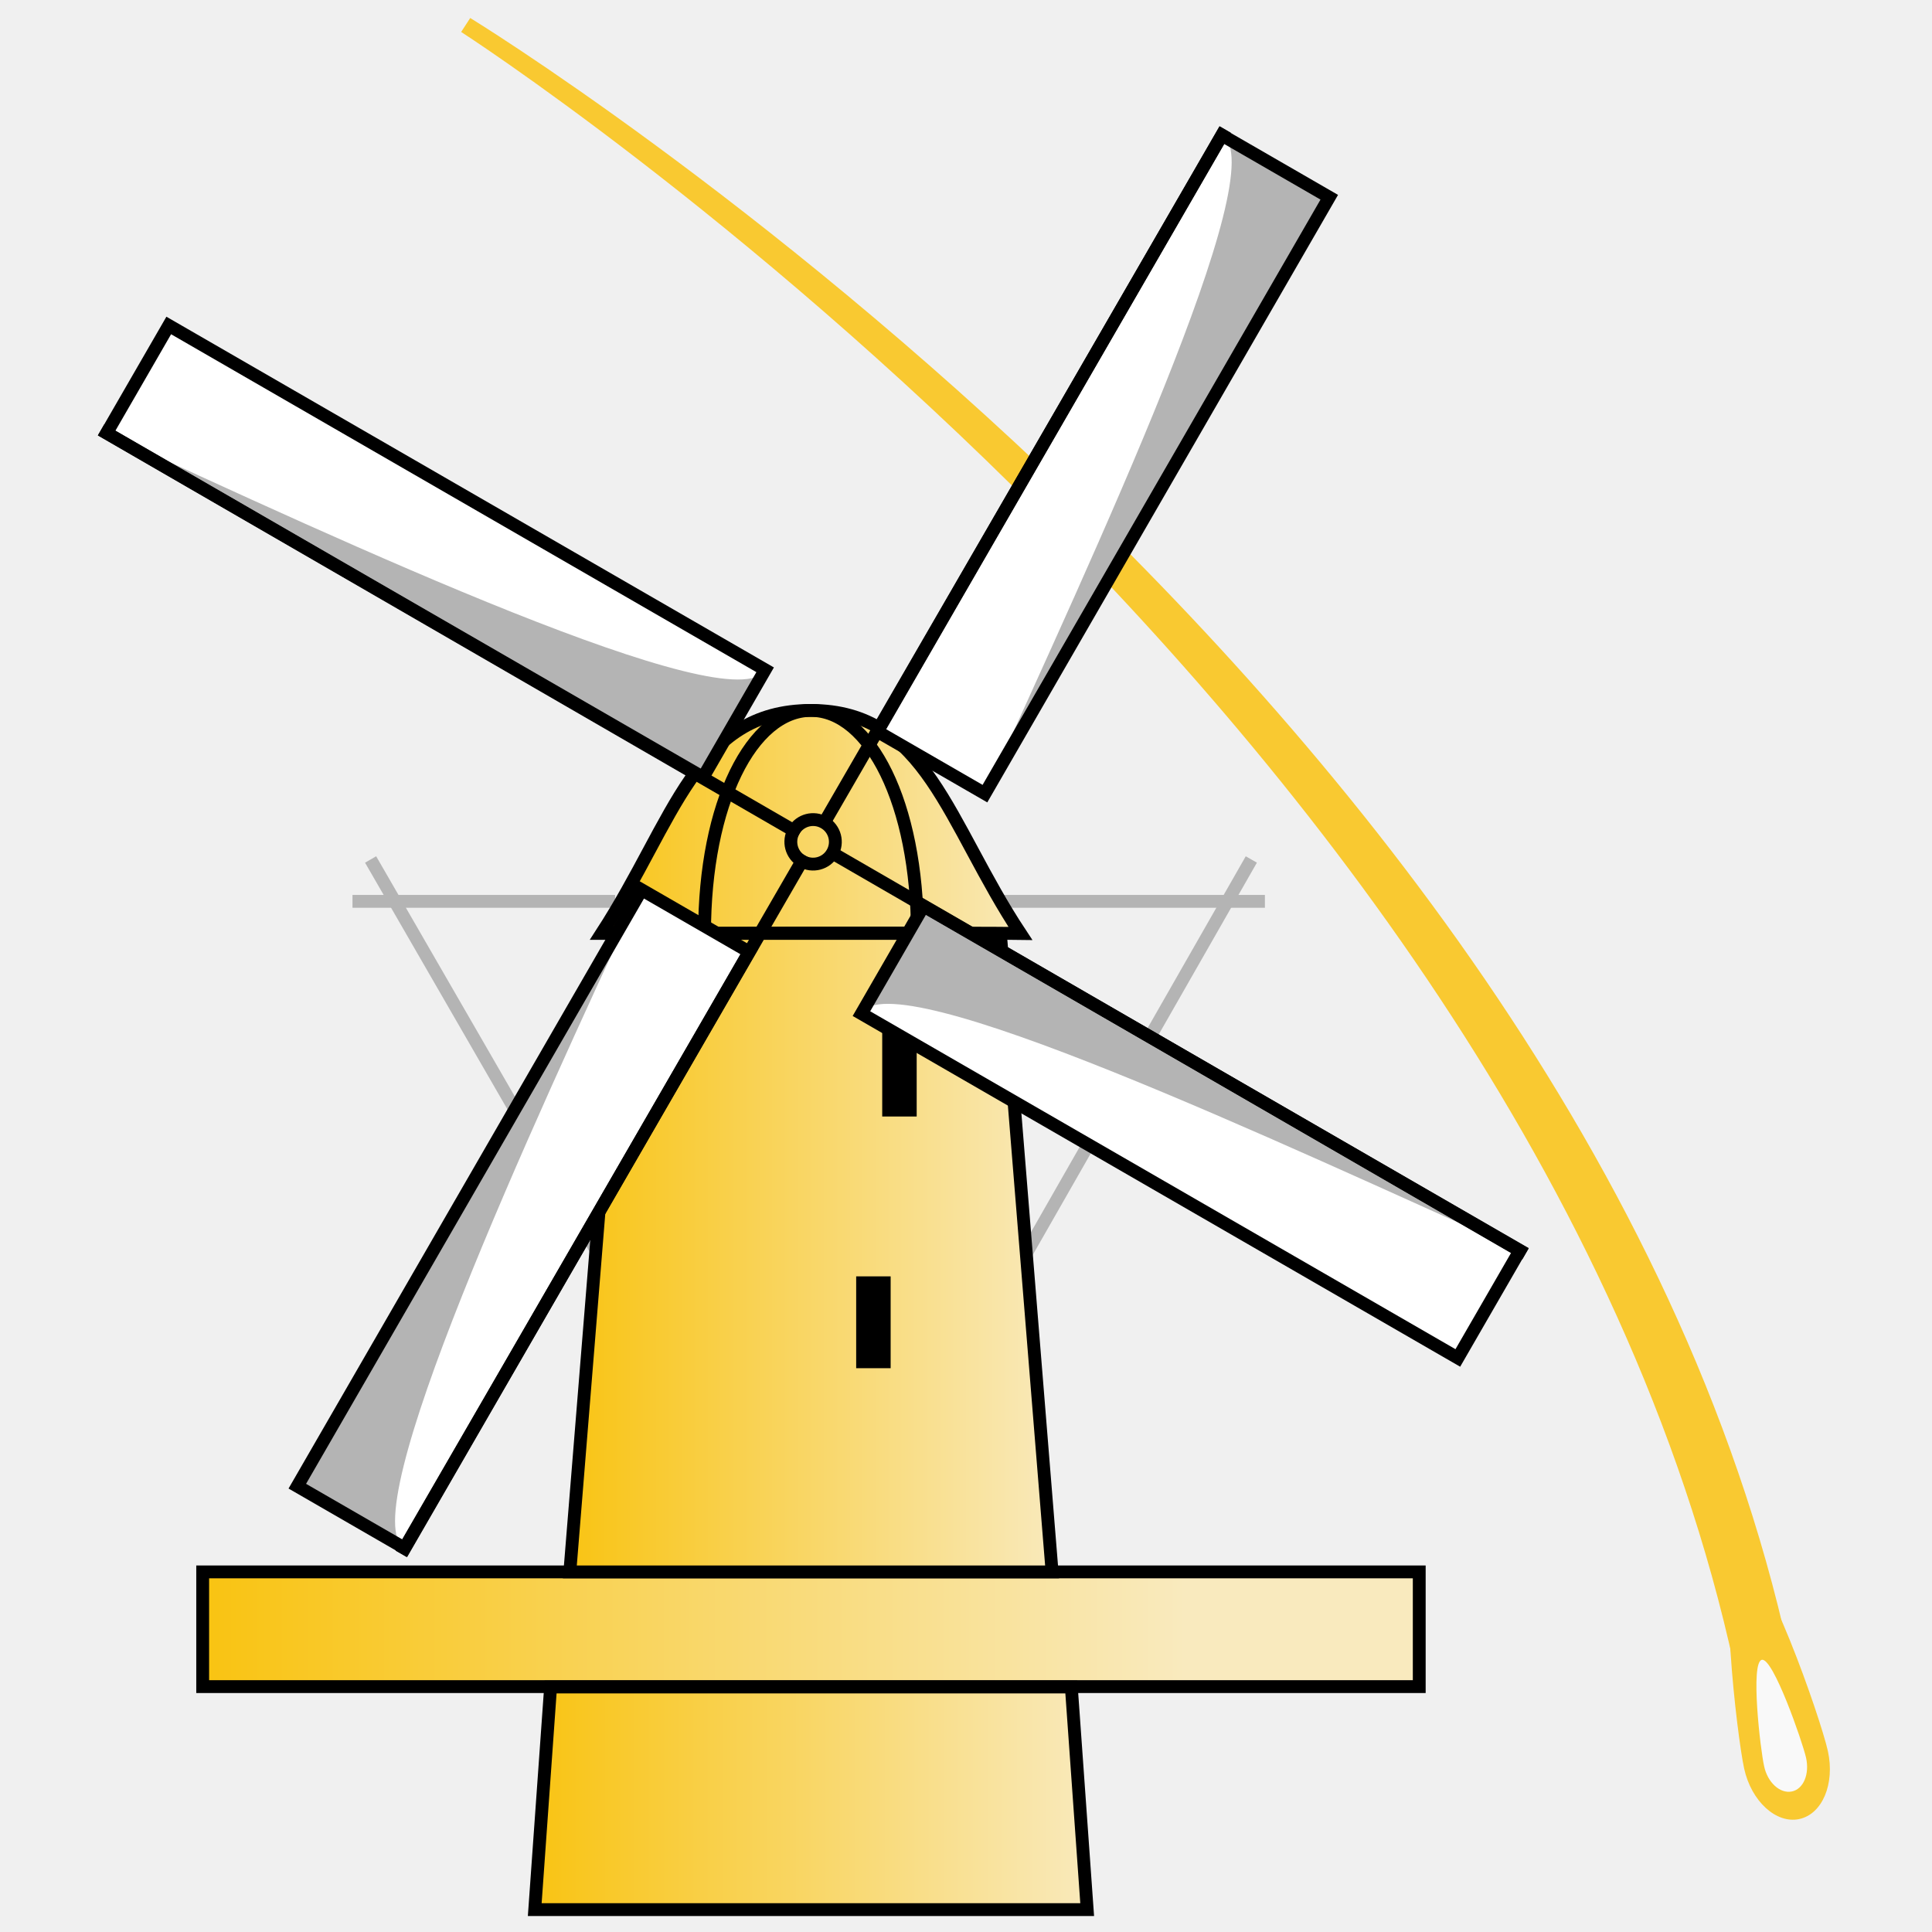
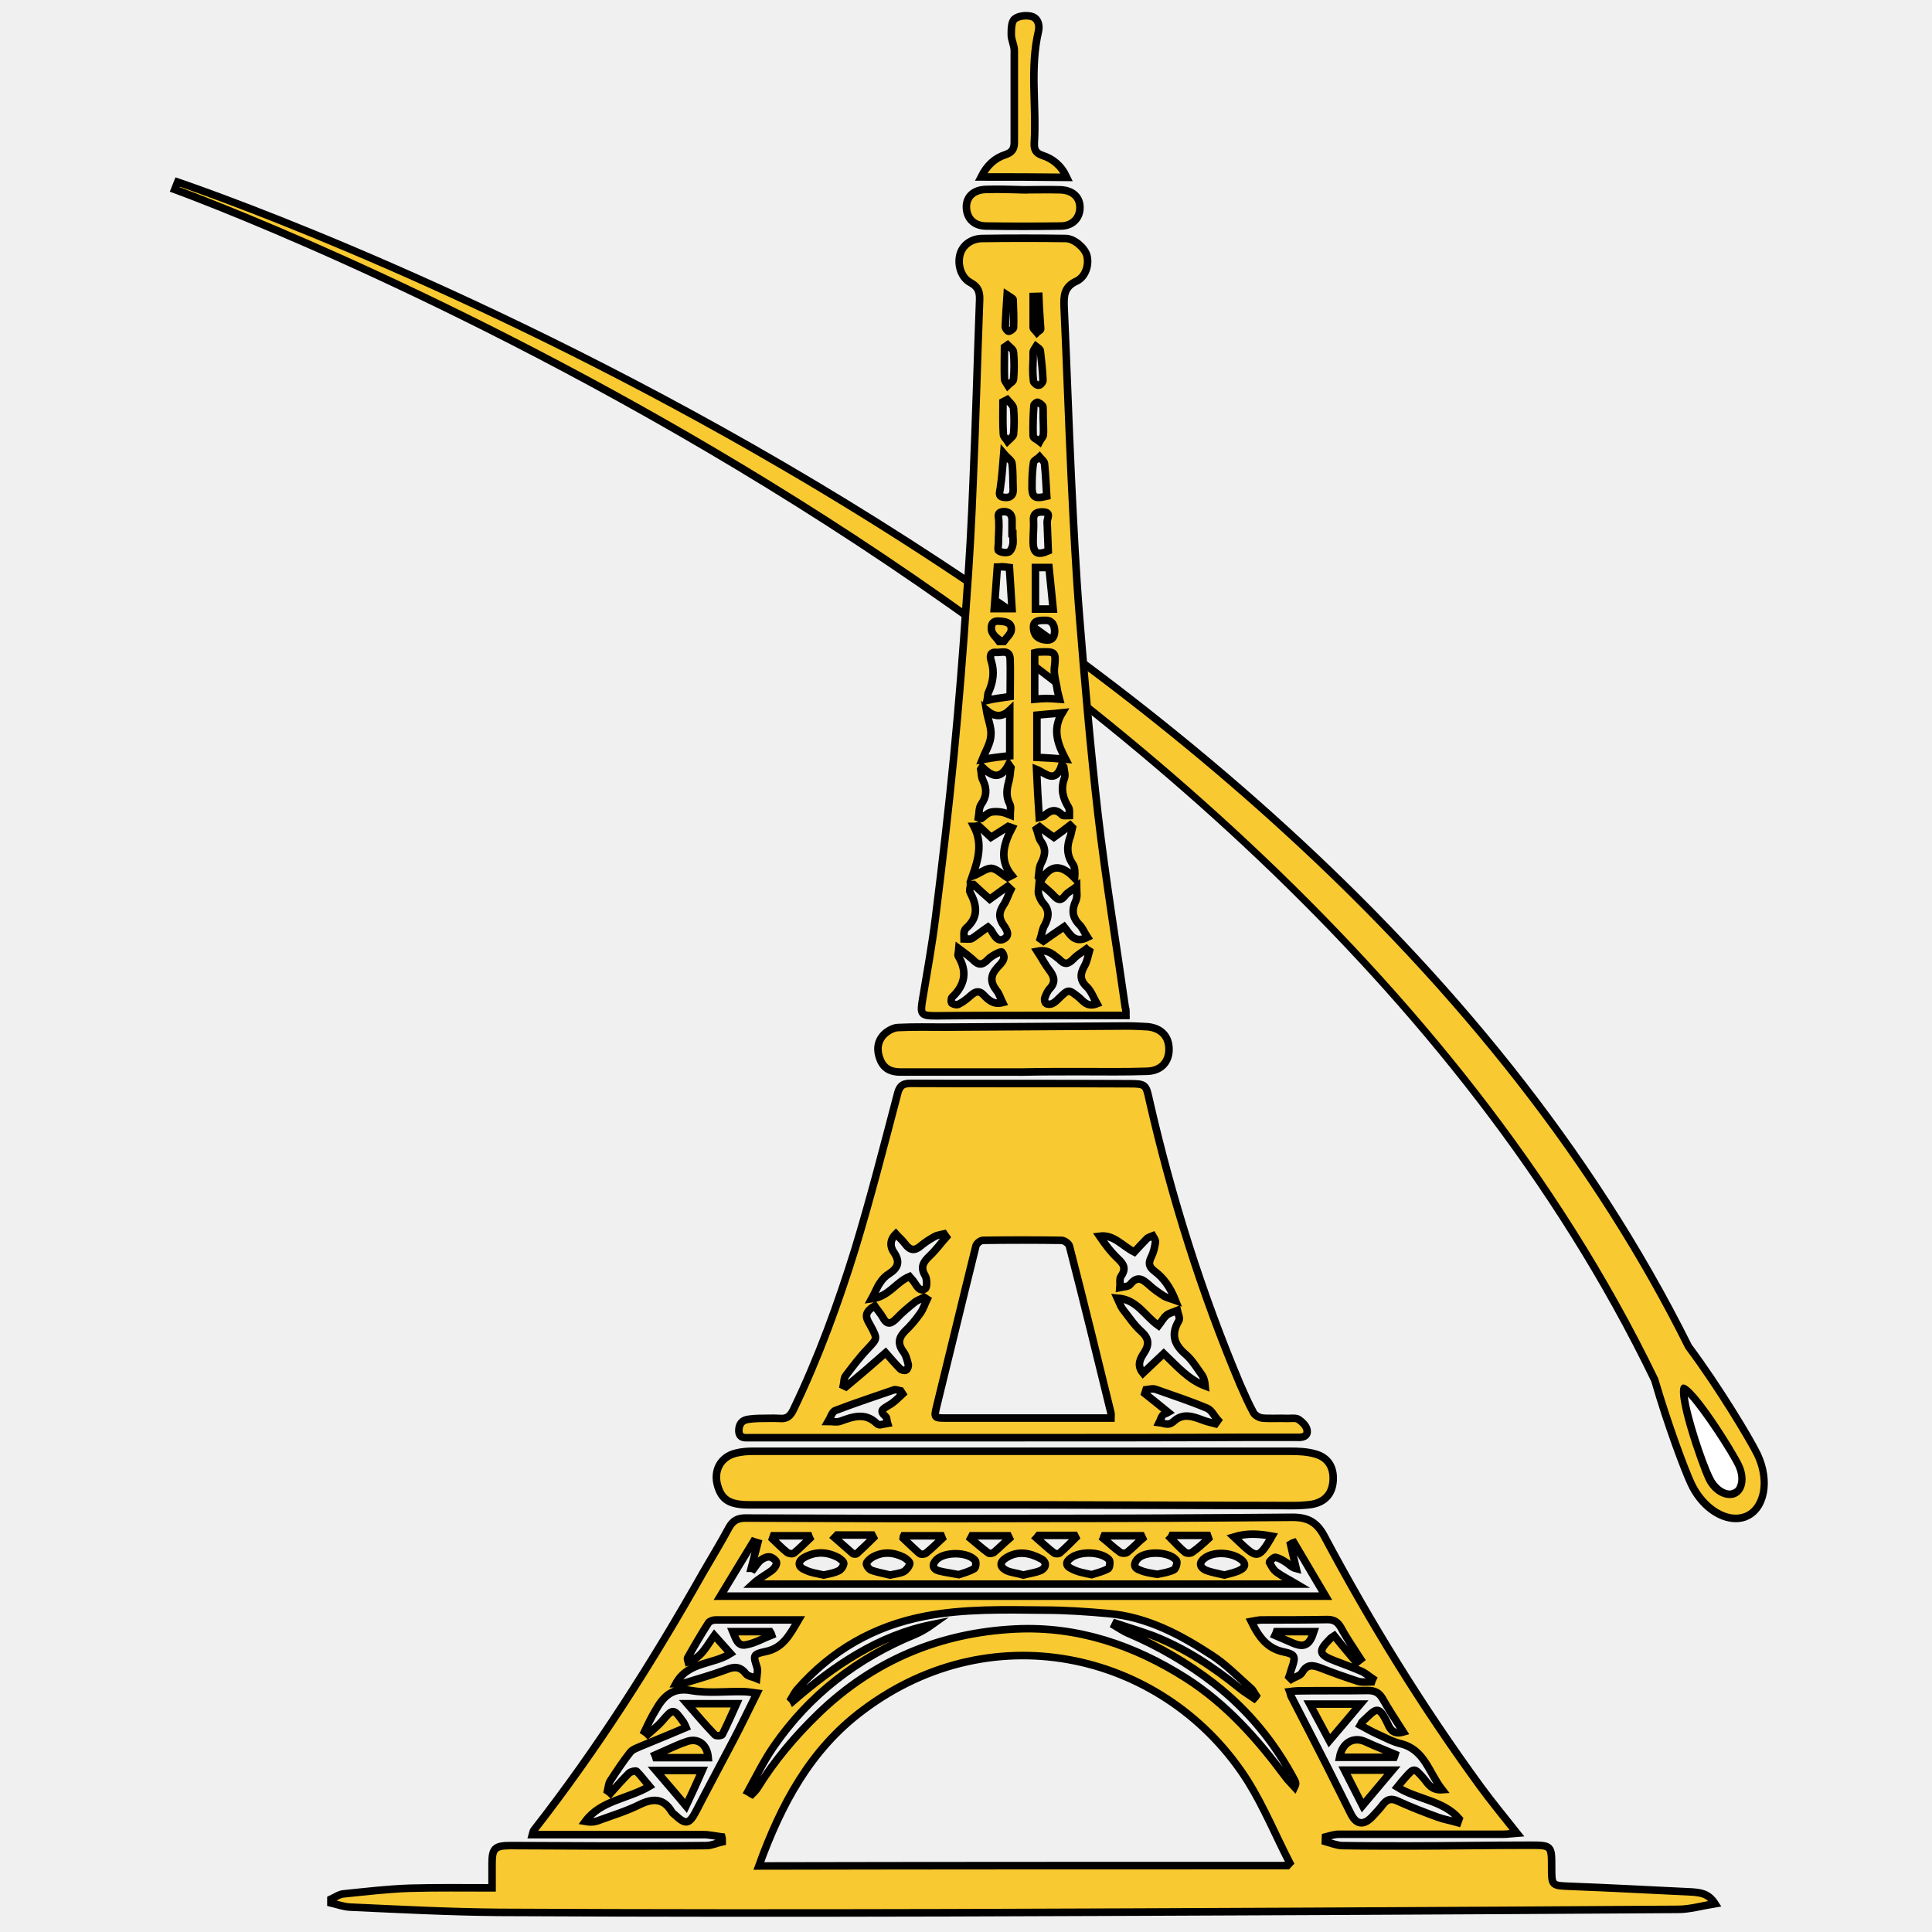
- <svg xmlns="http://www.w3.org/2000/svg" version="1.1" id="Calque_1" x="0px" y="0px" viewBox="0 0 512 512" style="enable-background:new 0 0 512 512;" xml:space="preserve">
-   <style type="text/css">
- 	.st0{fill:#F9C931;}
- 	.st1{fill:#F9F9F9;}
- 	.st2{fill:none;stroke:#B4B4B4;stroke-width:3.402;stroke-miterlimit:11.339;}
- 	
- 		.st3{fill:url(#path2_00000004543902306925879550000006029739536966943373_);stroke:#000000;stroke-width:3.402;stroke-miterlimit:11.339;}
- 	
- 		.st4{fill:url(#rect2_00000109024359764137689650000005582762218634677922_);stroke:#000000;stroke-width:3.402;stroke-miterlimit:11.339;}
- 	
- 		.st5{fill:url(#rect8_00000120547158199194608320000000415488470254641326_);stroke:#000000;stroke-width:3.402;stroke-miterlimit:11.339;}
- 	
- 		.st6{fill:url(#path8_00000029728745465611961160000012149934345050131378_);stroke:#000000;stroke-width:3.402;stroke-miterlimit:11.339;}
- 	.st7{fill:none;stroke:#000000;stroke-width:3.402;stroke-miterlimit:11.339;}
- 	.st8{stroke:#000000;stroke-width:2.835;stroke-miterlimit:11.339;}
- 	.st9{fill:#FFFFFF;}
- 	.st10{fill:#B4B4B4;}
- 	.st11{fill:none;stroke:#000000;stroke-width:3.402;stroke-linecap:square;stroke-miterlimit:11.339;}
- </style>
-   <g id="layer1" transform="translate(-5.886569,-62.93095)">
-     <g id="g22">
-       <path id="path15-9" class="st0" d="M130.5,67.7l-2.4,3.7c0,0,296.6,191,340.9,451.3l14.5-3.6C438.7,256,130.5,67.7,130.5,67.7z" />
-       <path id="path16" class="st0" d="M490.3,527c1.9,8.7-1.5,16.7-7.6,18c-6.1,1.3-12.7-4.7-14.6-13.4c-1.9-8.7-7.3-54.8-1.2-56    C473.1,474.3,488.4,518.4,490.3,527L490.3,527z" />
-       <path id="path16-9" class="st1" d="M484.5,528.7c1,4.4-0.7,8.4-3.8,9c-3.1,0.6-6.4-2.4-7.3-6.7c-1-4.4-3.7-27.6-0.6-28.2    C475.8,502.2,483.5,524.4,484.5,528.7L484.5,528.7z" />
-     </g>
-     <g id="g1">
-       <path id="path179" class="st2" d="M341.1,301.8h-69.8 M168.9,301.8H99.3" />
-       <path id="path181-8" class="st2" d="M104.1,290.7l60.2,104.3" />
-       <path id="path181" class="st2" d="M337.5,290.7l-59.6,104.3" />
-       <linearGradient id="path2_00000175321520183707764790000013959244627274016388_" gradientUnits="userSpaceOnUse" x1="-76.342" y1="387.114" x2="39.235" y2="387.114" gradientTransform="matrix(2.8346 0 0 -2.8346 273.3958 1592.049)">
-         <stop offset="0" style="stop-color:#F9C310" />
-         <stop offset="0.803" style="stop-color:#F9EABE" />
-       </linearGradient>
-       <path id="path2" style="fill:url(#path2_00000175321520183707764790000013959244627274016388_);stroke:#000000;stroke-width:3.402;stroke-miterlimit:11.339;" d="    M59.6,479.5v30.4H382v-30.4H59.6z" />
-       <linearGradient id="rect2_00000153697278471233447190000015997020193143231389_" gradientUnits="userSpaceOnUse" x1="-45.371" y1="371.326" x2="8.265" y2="371.326" gradientTransform="matrix(2.8346 0 0 -2.8346 273.3958 1592.049)">
-         <stop offset="0" style="stop-color:#F9C310" />
-         <stop offset="1" style="stop-color:#F9EABE" />
-       </linearGradient>
-       <path id="rect2" style="fill:url(#rect2_00000153697278471233447190000015997020193143231389_);stroke:#000000;stroke-width:3.402;stroke-miterlimit:11.339;" d="    M151.8,510h138l4.2,59H147.6L151.8,510z" />
-       <linearGradient id="rect8_00000141434174228913595610000010633960818067055282_" gradientUnits="userSpaceOnUse" x1="-42.105" y1="422.318" x2="4.999" y2="422.318" gradientTransform="matrix(2.8346 0 0 -2.8346 273.3958 1592.049)">
-         <stop offset="0" style="stop-color:#F9C310" />
-         <stop offset="1" style="stop-color:#F9EABE" />
-       </linearGradient>
-       <path id="rect8" style="fill:url(#rect8_00000141434174228913595610000010633960818067055282_);stroke:#000000;stroke-width:3.402;stroke-miterlimit:11.339;" d="    M170.6,310.3H271l13.7,169.2H156.9L170.6,310.3z" />
-       <linearGradient id="path8_00000023244706812210273200000013417646869828014465_" gradientUnits="userSpaceOnUse" x1="-39.825" y1="462.588" x2="2.766" y2="462.588" gradientTransform="matrix(2.8346 0 0 -2.8346 273.3958 1592.049)">
-         <stop offset="0" style="stop-color:#F9C310" />
-         <stop offset="1" style="stop-color:#F9EABE" />
-       </linearGradient>
-       <path id="path8" style="fill:url(#path8_00000023244706812210273200000013417646869828014465_);stroke:#000000;stroke-width:3.402;stroke-miterlimit:11.339;" d="    M276.3,310.3c-10.3-0.2-98.6,0-110.6,0c-0.2,0-0.3,0-0.4,0c19.5-30.1,24.9-59.1,55.5-59.1S257,281.1,276.3,310.3z" />
-       <path id="path8-4" class="st7" d="M249,310.3c-5.3-0.2-51.3,0-56.4,0c0-34.6,12.6-59.1,28.2-59.1S249,275.8,249,310.3z" />
-       <rect id="rect23" x="241.1" y="335.9" class="st8" width="6.3" height="21.5" />
-       <rect id="rect23-1" x="234.2" y="402.6" class="st8" width="6.3" height="21.5" />
-       <g id="g11" transform="rotate(30.23681,-30.85378,120.5176)">
-         <g id="g35">
-           <rect id="rect32" x="379.1" y="61.3" transform="matrix(4.135814e-03 1 -1 4.135814e-03 546.4861 -243.6299)" class="st9" width="32.9" height="182.5" />
-           <rect id="rect33" x="163" y="245.1" transform="matrix(4.135714e-03 1 -1 4.135714e-03 514.8649 6.2082)" class="st9" width="182.5" height="32.9" />
-           <rect id="rect34" x="128.8" y="29.1" transform="matrix(4.135847e-03 1 -1 4.135847e-03 265.0276 -25.4126)" class="st9" width="32.9" height="182.5" />
-           <rect id="rect35" x="195.3" y="-5.1" transform="matrix(4.135714e-03 1 -1 4.135714e-03 296.6483 -275.2498)" class="st9" width="182.5" height="32.9" />
-         </g>
-         <g id="g3">
-           <path id="path3" class="st10" d="M269.7-79.9c16.5,0,26.6,113.9,33.7,182.4L302.6-80L269.7-79.9z" />
-           <path id="path3-3" class="st10" d="M304.2,136.5l0.1,32.9c-0.1-16.5,113.9-26.3,182.4-33.7L304.2,136.5z" />
-           <path id="path3-1" class="st10" d="M271.2,352.8c-16.5-0.2-27.2-113.8-33.7-182.4l0.8,182.5L271.2,352.8z" />
-           <path id="path3-1-3" class="st10" d="M236.5,103.5c-0.1,16.5-113.8,27.1-182.4,33.7l182.5-0.8L236.5,103.5z" />
-         </g>
-         <circle id="path9" class="st7" cx="270.4" cy="136.5" r="5.9" />
-         <g id="g2">
-           <rect id="rect11" x="379.1" y="61.3" transform="matrix(4.135814e-03 1 -1 4.135814e-03 546.4861 -243.6299)" class="st7" width="32.9" height="182.5" />
-           <rect id="rect11-2" x="163" y="245.1" transform="matrix(4.135714e-03 1 -1 4.135714e-03 514.8649 6.2082)" class="st7" width="182.5" height="32.9" />
-           <rect id="rect11-1" x="128.8" y="29.1" transform="matrix(4.135847e-03 1 -1 4.135847e-03 265.0276 -25.4126)" class="st7" width="32.9" height="182.5" />
-           <rect id="rect11-6" x="195.3" y="-5.1" transform="matrix(4.135714e-03 1 -1 4.135714e-03 296.6483 -275.2498)" class="st7" width="182.5" height="32.9" />
-         </g>
-         <path id="path10" class="st11" d="M270.4,142.4l0.7,210.4" />
-         <path id="path10-7" class="st11" d="M276.4,136.5l210.4-0.7" />
-         <path id="path10-7-9" class="st11" d="M54.1,137.2l210.4-0.7" />
-         <path id="path10-7-0" class="st11" d="M269.7-79.9l0.7,210.4" />
-       </g>
+ <svg xmlns="http://www.w3.org/2000/svg" xml:space="preserve" id="Calque_1" x="0" y="0" style="enable-background:new 0 0 512 512" version="1.1" viewBox="0 0 512 512">
+   <style>.st2{fill:#f9c931;stroke:#000;stroke-width:2;stroke-miterlimit:10}</style>
+   <g id="g22">
+     <path d="M460 402.5c-4.4 0-9.3-3.8-11.8-9.1-1.8-3.8-6.4-16.1-9.7-27.5 0-.1 0-.1-.1-.2-52.8-109.3-156.9-189.4-234.9-237.3C124.3 79.8 55.2 53.5 46.3 50.2l.7-2c8.8 3 79.4 27.9 160.5 75.3 50.6 29.6 95.4 62 133 96.3 47 42.9 82.9 89 106.8 137 0 .1.1.1.1.2 8 10.8 16.3 24.6 18.2 28.5 1.9 4.1 2.3 8.5 1.1 11.9-.8 2.1-2.1 3.6-3.9 4.4-.8.5-1.8.7-2.8.7z" style="fill:#f9c931" />
+     <path d="M47.7 49.5c11.9 4.1 80.8 28.9 159.5 74.9 50.6 29.5 95.3 61.9 132.8 96.2 46.9 42.8 82.8 88.8 106.6 136.7.1.1.1.2.2.3 8 10.7 16.2 24.5 18.1 28.3 1.8 3.8 2.2 8 1 11.1-.5 1.3-1.4 3-3.4 3.9-.8.3-1.6.5-2.5.5-4 0-8.5-3.5-10.9-8.6-1.8-3.8-6.3-16.1-9.6-27.3 0-.1-.1-.2-.1-.3-52.9-109.5-157.1-189.7-235.3-237.7-77-47.3-144.5-73.4-156.5-77.9l.1-.1M46.5 47 45 50.8s290.6 104.1 392.6 315.3c3.3 11.5 7.9 23.8 9.7 27.6 2.8 6 8 9.7 12.7 9.7 1.1 0 2.3-.2 3.3-.7 5.3-2.4 6.8-10.3 3.3-17.7-2-4.2-10.4-18.1-18.3-28.7C343.4 145.5 46.5 47 46.5 47z" />
+     <g id="path16-9">
+       <path d="M458.4 396c-2.1 0-4.3-1.8-5.4-4.3-2.2-4.5-7.6-21.1-6.7-23.7 2.6 1 12.3 15.7 14.5 20.3.9 1.9 1.1 4 .6 5.6-.2.6-.7 1.5-1.7 1.9-.5.1-.9.2-1.3.2z" style="fill:#fff" />
+       <path d="M447.3 370.1c3.6 3.8 10.9 15 12.6 18.6.8 1.7 1 3.5.5 4.8-.2.7-.6 1.1-1.2 1.3-.3.1-.5.2-.8.2-1.4 0-3.4-1.3-4.5-3.7-2-4-6-16.1-6.6-21.2m-1.2-3.2c-.1 0-.2 0-.3.1-2.7 1.2 4.4 21.4 6.2 25.2 1.4 3 4 4.8 6.4 4.8.6 0 1.1-.1 1.6-.3 2.7-1.2 3.4-5.1 1.6-8.8-1.7-3.6-12.5-21-15.5-21z" />
    </g>
  </g>
+   <path d="M454.5 504.5c-3.7.6-6.7 1.5-9.8 1.5-64.6.4-129.1.7-193.7.9-39.5.1-79.1.1-118.6-.1-13.2-.1-26.5-.8-39.7-1.4-1.7-.1-3.3-.7-5-1.1v-1c1.1-.5 2.2-1.3 3.3-1.4 5.9-.6 11.7-1.3 17.6-1.5 7.1-.2 14.3-.1 21.8-.1v-6.4c0-4 .7-4.8 4.8-4.8 7.9 0 15.9.1 23.8.1 9.4 0 18.8 0 28.2-.1 1.4 0 2.8-.7 4.2-1 0-.4 0-.9-.1-1.3-1.6-.2-3.3-.6-4.9-.6h-45.3c.2-.7.2-1 .4-1.2 16.8-21.5 31.4-44.5 44.8-68.2 2.3-4 4.7-7.9 6.9-12 1-1.8 2.3-2.5 4.3-2.5 25.3.1 50.6.2 75.8.1 23.1 0 46.1-.1 69.2-.3 4 0 6.4 1.2 8.4 4.9 12.3 23.1 26 45.3 41.4 66.4 3 4.1 6.3 8.1 9.7 12.4-1.4.1-2.5.3-3.7.3h-43.5c-1.2 0-2.3.4-3.5.7 0 .4-.1.8-.1 1.2 1.4.4 2.9 1 4.3 1.1 5.8.1 11.6.1 17.4.1 10.8 0 21.7-.2 32.5-.2 5.8 0 5.8.1 5.8 5.8 0 5 0 4.9 5.1 5.1 10.7.4 21.5 1 32.2 1.5 2.1.2 4.2.3 6 3.1zm-113.3-10.1c.2-.2.4-.5.6-.7-3.7-7.2-6.8-14.7-11-21.5-21.3-33.9-67.2-45.3-102.2-18.9-13.9 10.4-21.6 24.9-27.5 41.2 46.8-.1 93.5-.1 140.1-.1zm-143-19.6c.4.2.7.5 1.1.7.5-.5 1-1 1.4-1.6 4.5-7.3 10-13.8 16.2-19.8 14.6-14.1 32.2-21.4 52.2-22.4 16.5-.8 31.5 4.3 45.3 13.1 10.6 6.8 18.8 16 26.2 26 .7 1 1.7 1.9 2.5 2.8.4-.8.3-1.2.1-1.6-5.3-10.1-12.4-18.8-21.4-25.8-7.1-5.5-14.7-9.9-22.9-13.4-1.2-.5-2.3-1.3-3.5-2l.3-.6c3.3 1.1 6.6 2.1 9.9 3.3 8.4 3.3 15.9 8.2 22.9 13.9 1.2 1 2.6 1.8 3.9 2.7.2-.2.3-.4.5-.7-.5-.7-.8-1.5-1.4-2-3.4-3-6.6-6.3-10.3-8.7-8.4-5.5-17.2-10.2-27.5-11.1-5.6-.5-11.2-.9-16.9-.9-10.6-.1-21.2-.4-31.6 1.6-13.6 2.6-24.9 9.1-34 19.5-.6.7-1 1.6-1.5 2.4.2.2.4.4.5.6 10.9-9.4 22.5-17.4 36.9-20.3-1.4 1-2.9 1.9-4.5 2.6-15.4 6.3-28.1 16-37.6 29.8-2.6 3.8-4.6 7.9-6.8 11.9zm145.4-55H199.5c1.6-1.5 3.4-2.4 4.9-3.5.7-.5 1.4-1.4 1.4-2.2 0-.5-1.1-1.4-1.8-1.5-.7-.1-1.7.3-2.3.8-.8.6-1.4 1.6-2 2.4-.2-.1-.4-.2-.6-.2.6-2.2 1.1-4.5 1.7-6.7-.4-.1-.8-.3-1.1-.4-2.9 4.7-5.7 9.4-8.8 14.5h160.4c-3-5.1-5.7-9.6-8.4-14.2-.3.1-.6.2-.9.4.5 2.2 1 4.4 1.5 6.5-1.2-.3-1.8-1.1-2.6-1.6-.9-.6-1.9-1.2-2.9-1.4-.4-.1-1.6 1.1-1.6 1.3.5 1 1.1 2.1 2 2.7 1.5 1.1 3.2 1.9 5.2 3.1zM161 474.6c.3.2.6.4.8.6 1.6-1.8 3.2-3.6 4.9-5.3.4-.4 1.7-.7 2-.5 1.2 1.2 2.2 2.6 3.4 4-5.8 3.4-12.9 3.7-17 9.3 1.1.2 2.2.2 3.1-.1 3.8-1.4 7.8-2.6 11.4-4.4 3.5-1.7 6.3-1.6 8.4 1.9.2.4.6.6.9.9 2.8 2.6 3.7 2.5 5.5-.9 3.3-6.4 6.7-12.7 10-19 2.1-4 4-8 6.2-12.4-1.5-.2-2.6-.4-3.7-.4-4.6-.1-9.3.5-13.8-.3-5-.9-7.4 1.7-9.4 5.3-1.1 1.8-2 3.7-2.9 5.6.3.2.6.4.9.7 1.2-1.1 2.5-2.1 3.6-3.3 3.1-3.6 3.1-3.7 5.9.2.2.3.3.6.6 1.3-4 1.7-7.9 3.3-11.8 4.9-1.1.5-2.4.9-3 1.7-1.9 2.4-3.6 5-5.3 7.6-.4.6-.5 1.7-.7 2.6zm180.8-26.3c.2.5.2.9.3 1.1 3.2 6.2 6.4 12.4 9.6 18.7l6.3 12.6c1.5 3 3.5 3.1 5.8.6.9-1 1.9-2 2.7-3.1 1.1-1.4 2.2-1.7 3.9-.9 3.5 1.6 7.1 3 10.7 4.3 1.7.6 3.5.9 5.2 1.4.1-.3.3-.7.4-1-4.2-4.9-11.1-5.1-16.4-8.4.8-1 1.4-1.7 2-2.4 2.5-2.8 2.4-2.8 5 .1 1.1 1.3 2 3.2 4.9 3-3.6-4.6-4.6-10.6-11-12.2-2.1-.5-4.1-1.6-6.1-2.5-1.6-.7-3.1-1.6-4.6-2.4.3-.5.3-.7.4-.8 3.8-3.5 4.3-5.1 7 .7.6 1.4 1.6 2.6 4 1.9-2-3.1-3.9-6-5.6-9-.9-1.5-2.1-2-3.8-2-6.2.1-12.5 0-18.7.1-.6 0-1.2.1-2 .2zm-162.7-2.1c1 0 1.4.1 1.7 0 3.9-1.2 7.8-2.3 11.6-3.7 2.2-.9 3.8-.9 5.3 1.1.6.7 1.9.8 2.8 1.2.1-1 .4-2.1.1-3-1-3.1-1.1-3.4 2.2-4.1 4.6-.9 6.4-4.3 8.8-8.4h-22c-.6 0-1.5.3-1.8.7-2 3.1-3.8 6.2-5.6 9.4-.1.2.1.6.2 1 3.5-1.1 4.8-4.1 6.9-7 1.6 1.8 2.9 3.2 4.3 4.8-4.7 3-11.3 2.1-14.5 8zm180.4-5.6c.4-.3.7-.6 1.1-.9-1.8-2.8-3.7-5.5-5.2-8.3-.9-1.6-1.9-2.2-3.6-2.2-5.8.1-11.6.1-17.4.1-.9 0-1.7.2-2.8.4 2 4.1 4.2 7.2 8.7 8.1 2.9.6 3.1 1.2 2.1 4.1-.3.8-.5 1.7-.8 2.5l.6.6c1-.6 2.4-.9 2.9-1.8 1.3-2.3 2.9-1.9 4.8-1.2 3.3 1.3 6.7 2.5 10.1 3.6 1.1.3 2.3.1 3.5.1.1-.3.2-.6.3-.8-.9-.6-1.8-1.4-2.8-1.9-2.3-1-4.7-1.9-7.1-2.8-4.5-1.7-4.7-2.6-1.3-6 .3-.3.7-.5 1-.7 1.9 2.4 3.9 4.7 5.9 7.1zm-141.2-23.2c1.3-.3 2.7-.5 3.9-1.1.7-.3 1.3-1.2 1.4-1.9.1-.5-.8-1.2-1.4-1.6-3-1.6-6-1.7-9-.1-1.8 1-1.9 2.5.1 3.3 1.5.8 3.3 1 5 1.4zm52.9 0c1.5-.4 3.2-.6 4.6-1.2 1.6-.8 1.6-2.3.1-3.1-3-1.6-6.1-2.2-9.2-.3-1.8 1.1-1.9 2.4 0 3.4 1.3.6 2.9.7 4.5 1.2zm-35.3 0c1.3-.3 2.6-.4 3.6-.9.7-.4 1.4-1.3 1.6-2.1.1-.5-.9-1.3-1.6-1.7-2.8-1.4-5.7-1.6-8.5.1-.6.4-1.4 1.2-1.4 1.6.1.7.8 1.6 1.5 1.8 1.5.5 3.2.8 4.8 1.2zm88.6 0c1.5-.4 3-.7 4.3-1.4 1.3-.7 1.4-1.8 0-2.8-2.5-1.8-6.9-2.1-9.4-.4-1.6 1.1-1.7 2.4.1 3.3 1.5.6 3.3.9 5 1.3zm-35.2-.1c1.5-.5 3-.8 4.4-1.6.4-.2.6-2 .2-2.4-2.1-2.1-7.5-2.3-10-.5-1.6 1.1-1.6 2.2.2 3 1.5.8 3.3 1.1 5.2 1.5zm17.4-.1c1.4-.3 3-.5 4.4-1.2.5-.2 1-1.9.7-2.4-1.7-2.5-8.5-2.7-10.4-.4-1.1 1.3-.9 2.4.7 2.9 1.3.6 2.8.8 4.6 1.1zm-52.6.1c1.2-.4 2.7-.8 4.1-1.6.4-.2.6-1.8.2-2.2-2-2.3-8-2.3-10.2-.2-1.3 1.3-1.1 2.5.6 3 1.6.4 3.2.6 5.3 1zm-4.4-9.6c-.1-.2-.1-.5-.2-.7h-10c-.1.2-.2.4-.2.6 1.5 1.4 2.9 2.8 4.4 4.1.4.3 1.4.2 1.7-.1 1.5-1.2 2.9-2.6 4.3-3.9zm25.5-.8c-.2.2-.3.5-.5.7 1.6 1.4 3.1 2.8 4.7 4 .3.2 1.1.2 1.4 0 1.5-1.3 2.9-2.7 4.3-4.1l-.3-.6h-9.6zm-53.4-.1c-.2.2-.4.5-.6.7l4.8 4.2c.2.2.9.2 1.1 0 1.5-1.4 3-2.8 4.4-4.2-.1-.2-.3-.5-.4-.7h-9.3zm98.5.9c-.1-.3-.2-.5-.3-.8h-9.4c-.1.2-.2.5-.4.7 1.3 1.3 2.5 2.7 3.9 3.8.4.3 1.4.3 1.8 0 1.6-1.1 3-2.4 4.4-3.7zm-62.7-.7c-.1.2-.3.5-.4.7 1.6 1.3 3.1 2.7 4.8 3.9.3.2 1.1 0 1.4-.2 1.4-1.2 2.7-2.5 4.1-3.7-.1-.2-.2-.5-.3-.7h-9.6zm79.5.1c-3.3-.6-6.5-.9-10.1.2 6 5.6 6.2 6.6 10.1-.2zM205 407c-.1.3-.2.5-.3.8 1.3 1.2 2.5 2.5 3.9 3.6.4.3 1.4.5 1.8.2 1.5-1.2 2.8-2.6 4.2-3.9-.1-.2-.2-.4-.3-.7H205zm87.6 0c-.1.2-.1.5-.2.7 1.5 1.2 2.9 2.6 4.5 3.7.4.3 1.4.3 1.8 0 1.4-1.1 2.7-2.5 4.1-3.7-.1-.2-.2-.5-.3-.7h-9.9zM271.1 381h-72.3c-1.3 0-2.9.3-3-1.8 0-1.8.8-2.9 2.7-3.1.8-.1 1.7-.2 2.5-.2 1.9 0 3.8-.1 5.6 0 2 .2 2.9-.7 3.7-2.4 6.6-13.7 11.8-28 16.3-42.5 4.1-13.5 7.6-27.2 11.2-40.9.5-2.1 1.2-3 3.5-3 19.3.1 38.6 0 57.9.1 4.4 0 4.5.2 5.4 4.4 5.9 25.8 13.8 51 24.1 75.4 1.1 2.5 2.2 5 3.5 7.4.4.7 1.5 1.3 2.3 1.4 2.2.2 4.4 0 6.7.1 1 0 2.3-.2 3 .3 1 .7 2.1 1.8 2.2 2.9.2 1.6-1.3 1.9-2.7 1.8h-13.6c-19.6.1-39.3.1-59 .1zm23.3-5.2c0-.7.1-1.1 0-1.4-3.6-14.7-7.2-29.5-11-44.2-.2-.7-1.4-1.5-2.1-1.5-6.9-.1-13.8-.1-20.8 0-.7 0-1.8.9-1.9 1.6-3.5 14.1-6.9 28.3-10.4 42.5-.7 2.9-.6 3 2.4 3h43.8zm1.7-31.8c.6 1.3.9 2.2 1.4 2.9 1.6 2 3 4.2 4.9 5.9 2 1.8 2.3 3.4.8 5.7-.9 1.4-2.1 3.2-.3 5.4 1.9-1.8 3.7-3.5 5.5-5.2 3.5 3.3 6.5 6.9 11 8.6-.1-1.2-.4-2.3-1-3.1-1.3-1.8-2.5-3.8-4.1-5.2-3.1-2.6-4.1-5.3-1.9-9 .4-.6-.2-1.8-.4-2.7-.9.4-2 .6-2.8 1.2-.9.8-1.5 1.9-2.2 2.8-3.7-2.6-5.6-6.9-10.9-7.3zm-61.4 14.5c1.5 1.7 2.7 3.1 3.9 4.3.3.3 1.2.5 1.5.3.4-.2.7-1 .6-1.5-.3-1.2-.6-2.5-1.4-3.5-1.5-2.1-1.1-3.7.6-5.4 1.5-1.4 2.8-3 4-4.7.8-1.1 1.2-2.5 1.8-3.7-.3-.2-.5-.3-.8-.5-.9.5-1.9.8-2.6 1.4-1.6 1.3-3.2 2.6-4.6 4.1-1.4 1.4-2.5 2.1-3.7-.1-.7-1.2-1.6-2.2-2.2-3.1-3.5 2-1.9 3.7-1 5.4 1.8 3.4 1.7 3.2-.9 6-2.1 2.2-3.9 4.6-5.8 7.1-.5.7-.4 1.7-.6 2.6.2.1.5.2.7.3 3.5-2.9 7-5.9 10.5-9zm6.3-20.2c.4.5.9.9 1.2 1.4.8 1.1 1.5 2.8 3 1.8.5-.3.5-2.5 0-3.4-1.4-2.3-.5-3.7 1.2-5.3 1.6-1.5 2.9-3.3 4.4-5-.2-.3-.4-.5-.6-.8-.8.2-1.8.3-2.5.7-1.3.7-2.5 1.5-3.6 2.4-1.7 1.5-2.9 1.3-4.2-.4-.7-1-1.7-1.8-2.5-2.7-1.7 1.7-1.5 3.5-.5 4.9 1.7 2.5 1.1 4.1-1.2 5.6-1 .6-1.9 1.5-2.5 2.5-.8 1.1-1.2 2.4-2.2 4.2 4.6-.6 6.4-4.4 10-5.9zm70.5 6.3c-1.4-3.5-3.1-5.9-5.5-7.7-1.6-1.2-1.7-2.2-.9-3.8.6-1.2.9-2.5 1.1-3.9.1-.5-.4-1.2-.7-1.7-.5.2-1.1.4-1.5.7-1.2 1.2-2.3 2.4-3.4 3.6-3.2-1.6-5.4-4.7-9.2-4.2 1.5 2.2 3 4.2 4.9 6 1.5 1.4 2.2 2.6.8 4.6-.5.7-.2 2-.3 3 .9-.2 2.3-.2 2.7-.8 2-2.5 3.4-1.3 5.1.2 1.2 1.1 2.5 2 3.9 2.9.7.4 1.6.6 3 1.1zm-72.3 24.8c-.2-.3-.3-.5-.5-.8-.6-.1-1.2-.4-1.7-.3-5.2 1.8-10.4 3.5-15.6 5.5-.9.3-1.3 1.9-1.9 2.9 1.1 0 2.3.3 3.3-.1 3.3-1.2 6.5-2.3 9.5.6.2.2.6.4.9.4.7-.1 1.4-.3 2-.4-.2-.6-.1-1.5-.5-1.8-1.8-1.6-.7-2 .7-2.9 1.5-.8 2.6-2 3.8-3.1zm70.4 4.9c-.5.3-1.2.4-1.5.8-.4.5-.6 1.3-.9 1.9.8.1 1.5.4 2.3.4.5 0 1-.3 1.4-.6 2.6-2.5 5.3-1.4 8-.4 1 .4 2.1.6 3.2.9.2-.3.5-.6.7-.9-1-1.1-1.7-2.7-2.9-3.2-4.5-1.9-9.1-3.4-13.6-5-.8-.3-1.7 0-2.6.1-.1.3-.2.7-.3 1 1.8 1.4 3.6 2.9 6.2 5zM298.4 269.1h-22.9c-9.1 0-18.3 0-27.4.1-4 0-4.3-.3-3.6-4.4 1.2-7.2 2.5-14.3 3.4-21.5 1.8-14.4 3.5-28.8 4.9-43.2 1.3-13.5 2.4-27.1 3.3-40.6.8-10.7 1.4-21.5 1.8-32.2.7-15.9 1.1-31.7 1.7-47.6.1-2.1-.2-3.6-2.4-4.8-2.5-1.3-3.5-4.7-2.8-7.4.6-2.4 2.9-4.3 6-4.3 7.3-.1 14.7-.1 22 0 2.2 0 5 2.4 5.6 4.4.7 2.4-.2 5.7-2.7 6.9-3.3 1.5-3.4 3.8-3.3 6.8.7 15.1 1.2 30.2 1.9 45.3.6 12.4 1.2 24.7 2.2 37.1 1.4 17.4 2.9 34.9 4.9 52.3 2 17 4.8 34 7.2 50.9.2.5.2 1.3.2 2.2zm-23.5-17c1.3 2 2.1 3.6 3.2 5 1.3 1.7 1.7 3.2.1 4.9-.6.6-1 1.6-1.3 2.4-.2.5 0 1.3.3 1.5.3.3 1.1.3 1.6.1.7-.3 1.3-.9 1.8-1.4 2.6-2.5 2.5-2.5 5.3-.3 1.2 1 2.2 2.7 4.8 1.7-.9-1.6-1.5-3.3-2.6-4.4-2-1.8-1.9-3.5-.7-5.6.7-1.2.9-2.6 1.3-4-.3-.2-.6-.3-.8-.5-1.2.9-2.5 1.6-3.5 2.7-1.4 1.4-2.3 1.5-3.7 0-1.4-1-2.7-2.7-5.8-2.1zm-20.8-.7c-.1 1.2-.3 1.7-.2 1.9 2.5 4.1 1.9 7.7-1.6 11-.3.3-.3 1.4 0 1.6.5.3 1.4.5 1.8.2 1.2-.6 2.3-1.5 3.3-2.4 1.3-1.1 2.2-1.2 3.4.1 1.2 1.3 2.6 2.5 4.9 1.9-.6-1.2-.9-2.4-1.6-3.2-1.7-2.2-1.7-4 .2-6.1 1-1.1 2.6-2.4 1.2-4.1-.2-.3-2.8 1-3.7 2-1.5 1.6-2.6 1.5-4 0-1-.9-2.1-1.7-3.7-2.9zm21.6-2.6c.3.2.5.4.8.6 1.8-1.3 3.6-2.5 5.5-3.8 1.5 1.8 2.6 4.6 6.2 2.8-.8-1.2-1.3-2.5-2.1-3.3-2-2-2.1-4-1-6.4.5-1.1.2-2.5.2-3.7-1 .8-2.3 1.4-3 2.3-1.1 1.5-1.9 1.3-3 .1-1-1.1-2.2-2-3.9-3.5-.1 1.4-.3 2.2-.2 2.9.3 1 .7 2 1.4 2.7 1.6 1.9 1.3 3.6.3 5.6-.7 1.1-.8 2.5-1.2 3.7zM258 234.4h-.8c0 .7-.4 1.6-.1 2.1 1.8 3.4 2.3 6.6-1.1 9.5-.2.2-.4.6-.5.9-.1.6 0 1.3 0 1.9.7 0 1.6.2 2.1-.1 1.4-.9 2.7-2 4.2-3 .3.3.7.5.9.9.8 1.3 1.7 3.2 3.4 2.2 1.9-1.1.3-2.9-.4-4-1.1-1.8-.9-3.2.2-4.9.9-1.3 1.3-2.8 2-4.2-.3-.3-.6-.5-.9-.8-1.7 1.2-3.3 2.4-4.7 3.4-1.6-1.4-3-2.7-4.3-3.9zm9-1.8c.4-.2.7-.4 1.1-.6-3.4-4.2-2.1-8.4.1-12.6-.3-.1-.6-.3-1-.4-1.5 1-3 1.9-4.6 2.9-1.1-1-2.2-2.1-3.3-3.1-.4.1-.8.2-1.2.2 2.4 4.6 1.1 8.9-.4 13.2 2-.7 3.5-2.1 5-2.1 1.4.1 2.8 1.6 4.3 2.5zm17.2-13.3-.6-.6c-1.4 1.1-2.9 2.2-4.3 3.2-1.3-.9-2.6-1.8-3.8-2.8-.3.2-.5.4-.8.6.4 1.1.5 2.3 1.1 3.2 1.5 2 1.2 3.8.1 5.9-.6 1.1-.5 2.5-.7 3.7.2.3.5.5.7.8 2.8-4.7 5.7-3.9 8.9-.6.1-1.5.1-2.9-.5-3.7-1.7-2.5-1.6-4.9-.6-7.5.2-.7.3-1.4.5-2.2zm-8.8-2.7c.4-.1.9-.1 1.2-.3 1.6-1.5 3.1-2.2 4.9-.3.3.3 1.2.1 1.9.1 0-.7.1-1.5-.2-2.1-1.5-2.4-2.2-4.9-1.1-7.8.3-.9-.1-2-.2-3l-.5-.5c-1.7 5.3-4.4 2.1-6.7 1.2.2 4.3.4 8.4.7 12.7zm-15.1-13.3c-.1.2-.3.3-.4.5.2 1 .1 2.1.6 3 1.1 2.3 1 4.3-.5 6.4-.6.9-.5 2.3-.7 3.5.3.1.5.2.8.2.7-.5 1.4-1.3 2.3-1.6.9-.3 2-.2 2.9-.1.8.1 1.6.5 2.4.8 0-1 .3-2.1-.1-2.9-1.1-2.1-.8-4.1-.2-6.2.3-1.1.3-2.3.5-3.5-.2-.3-.4-.5-.6-.8-2.3 4.4-4.6 3-7 .7zm14.5-2.6c2.4.1 4.8.3 7.6.5-1.9-3.7-3.7-7.7-.9-12.3-2.8.3-4.9.4-6.7.6v11.2zm-.6-27.7v12.3c1.2-.1 2.2-.2 3.2-.2s2 .1 3.4.2c-.3-1.2-.6-2.1-.7-3.1-.3-1.6-.8-3.3-.7-4.9.5-4.6.5-4.7-4.2-4.5-.3 0-.6.1-1 .2zm-6.6 27.3v-12.1c-2.1 2-4.1 1.8-6.2 0 .4 2.5 1.4 4.6 1.2 6.7-.1 2.1-1.4 4.1-2.3 6.4 2.7-.5 5-.8 7.3-1zm.1-15.7c0-3.5.1-6.7 0-9.9-.1-2.7-2.3-1.7-3.7-1.8-1.7-.2-1.7 1.2-1.3 2.3.9 2.8.5 5.5-.7 8.2-.3.5-.2 1.2-.4 2.2 2.2-.5 4-.7 6.1-1zm11.4-23.2c-.4-3.8-.7-7.3-1.1-11h-3.6v11h4.7zm-14.8-11.1c-.3 3.9-.5 7.5-.8 11h4.7c-.2-3.8-.5-7.3-.7-10.9-.8-.1-1.4-.2-2-.2-.4 0-.9.1-1.2.1zm13.5-4.3c-.1-2.9-.2-5.3-.3-7.7 0-1 1.1-2.4-.8-2.6-1.4-.1-3 0-2.8 2.3.1 1.7-.1 3.4-.1 5.1-.1 3.5 1 4.2 4 2.9zm-9.4-4.6h-.2v-3.8c-.1-1.5-1-2.1-2.4-2-1.8.2-1.1 1.4-1.1 2.5.1 1.9-.1 3.8-.1 5.7 0 .8-.3 2 .1 2.2.7.4 1.8.6 2.6.3.5-.2 1-1.2 1.1-1.9.2-.9 0-2 0-3zm9-9.9c-.2-3.1-.3-5.9-.6-8.7-.1-.6-.8-1.1-1.3-1.7-.5.5-1.5.9-1.6 1.4-.3 1.9-.4 3.9-.4 5.8-.1 3.5.5 4 3.9 3.2zM266 120.2c-.3 3.7-.5 6.4-.9 9.1-.1 1.1-.8 2.3 1 2.5 1.5.2 2.5-.4 2.4-2.1-.1-2.3 0-4.6-.3-6.9-.1-.8-1.2-1.4-2.2-2.6zm.9-14.3c-.4.2-.7.4-1.1.6 0 2.9-.1 5.7.1 8.6 0 .6.7 1.2 1.1 1.8.6-.6 1.5-1.2 1.6-1.8.2-2.3.2-4.6 0-6.9-.1-.8-1.1-1.6-1.7-2.3zm9.6 6c-.1-1.4 0-2.7-.1-4.1-.1-.5-.8-.9-1.4-1.2-.2-.1-1 .5-1 .8-.2 2.7-.3 5.4-.2 8.2 0 .5 1.1.9 1.7 1.4.3-.6.9-1.1 1-1.7.1-1.2 0-2.3 0-3.4zM267 91.4c-.3.2-.5.4-.8.6 0 2.8-.1 5.6 0 8.4 0 .6.6 1.2.9 1.7.5-.5 1.5-1 1.5-1.6.2-2.4.2-4.8 0-7.1 0-.8-1-1.4-1.6-2zm10 73c-2 0-3.2.1-3.1 2 .1 2.2 1.4 3 3.2 3.2 1.6.2 2.3-.6 2.4-2.2 0-2.2-1.1-3.1-2.5-3zm-3.3-66.9c0 .7 0 2.1.2 3.6.1.4.9 1.1 1.4 1 .4 0 1.1-.8 1.1-1.3-.1-2.6-.4-5.3-.7-7.9-.1-.4-.7-.8-1.1-1.1-.3.5-.7.9-.8 1.4 0 1.2 0 2.4-.1 4.3zm-8.9 72.5h1.2c.7-1 1.9-2 2-3 .2-2.2-1.8-2.3-3.4-2.4-2-.1-2 1.6-1.8 2.6.3 1 1.3 1.8 2 2.8zm2.1-91.8c-.2 3.2-.4 5.8-.5 8.4 0 .4.6 1.2.9 1.2.4 0 1.2-.6 1.3-.9.1-2.5 0-5-.1-7.5 0-.3-.7-.6-1.6-1.2zm8.4.3c-.5 0-1 .1-1.5.1v8.2c0 .4.6.8 1 1.3.3-.3 1-.6 1-.9-.2-2.9-.4-5.8-.5-8.7zM271.6 398.8h-73c-5.2 0-7.3-1.3-8.4-5-1.2-4 .7-7.7 4.8-8.7 1.5-.4 3.2-.5 4.8-.5h142.1c2.2 0 4.5.1 6.6.7 3.4.9 5 3.5 4.8 7-.2 3.6-2.2 5.8-5.8 6.4-1.6.2-3.2.3-4.8.3-23.8-.1-47.5-.1-71.1-.2zM271.1 284.1h-32.5c-2.4 0-4.3-.8-5.3-3.2-1-2.4-.9-4.8.9-6.7 1-1 2.6-1.9 3.9-1.9 4.1-.2 8.2-.1 12.3-.1l48.4-.3c1.8 0 3.6.1 5.4.2 3.6.4 5.6 2.6 5.6 6s-2.2 5.7-5.8 5.8c-5.8.2-11.6.1-17.4.1-5.3 0-10.4 0-15.5.1 0-.1 0 0 0 0zM260 46.9c1.6-3.2 3.7-5 6.4-5.9 1.8-.6 2.4-1.5 2.4-3.3V13.4c0-1.4-.8-2.8-.8-4.2 0-1.4 0-3.3.8-4.1 1-.9 3-1.1 4.4-.8 1.8.4 2.4 2.2 2 4-2.3 9.8-.5 19.7-1.1 29.5-.1 1.7.3 2.8 2.2 3.4 2.7.9 4.9 2.6 6.4 5.8-7.9-.1-15.1-.1-22.7-.1zM271.3 50.3c3.2 0 6.5-.1 9.7 0 3.2.1 5.2 1.9 5.2 4.7 0 2.8-2 4.9-5.1 4.9-6.6.1-13.3.1-19.9 0-3.3-.1-5.1-2.2-5.1-5.2.1-2.7 2-4.4 5.2-4.5 3.4-.1 6.7 0 10 .1 0-.1 0-.1 0 0z" class="st2" />
+   <path d="M182.1 451.5h13.1c-1.3 2.9-2.5 5.6-3.8 8.2-.2.3-1.6.4-1.9.1-2.5-2.6-4.8-5.3-7.4-8.3zM181.8 478.6c-2.8-3.4-5.2-6.1-8-9.4h12.3c-1.4 3.2-2.7 6-4.3 9.4zM173.6 465.1l5.4-2.4c.9-.4 1.9-.8 2.8-1.1 3.1-1.2 5.6.6 5.9 4.2h-13.9c-.1-.3-.1-.5-.2-.7zM347.1 451.6h13.4c-2.8 3.3-5.2 6.2-8.2 9.7-1.9-3.6-3.5-6.5-5.2-9.7zM369 469.1c-2.8 3.3-5.1 6.1-7.9 9.4-1.7-3.4-3.2-6.2-4.8-9.4H369zM369.5 465.7H355c.7-3.9 3.7-5.6 6.9-4.1 2.6 1.2 5.2 2.2 7.8 3.3-.1.3-.1.6-.2.8zM204.5 433.3c-2.3.9-4.5 2.2-6.9 2.6-2.1.4-2.6-1.6-3.4-3.5h9.9c.2.3.3.6.4.9zM338.3 432.4h9.9c-1.1 3.5-2.5 4.3-5.4 3.1-1.6-.7-3.3-1.4-4.9-2.1.2-.4.3-.7.4-1z" class="st2" />
</svg>
